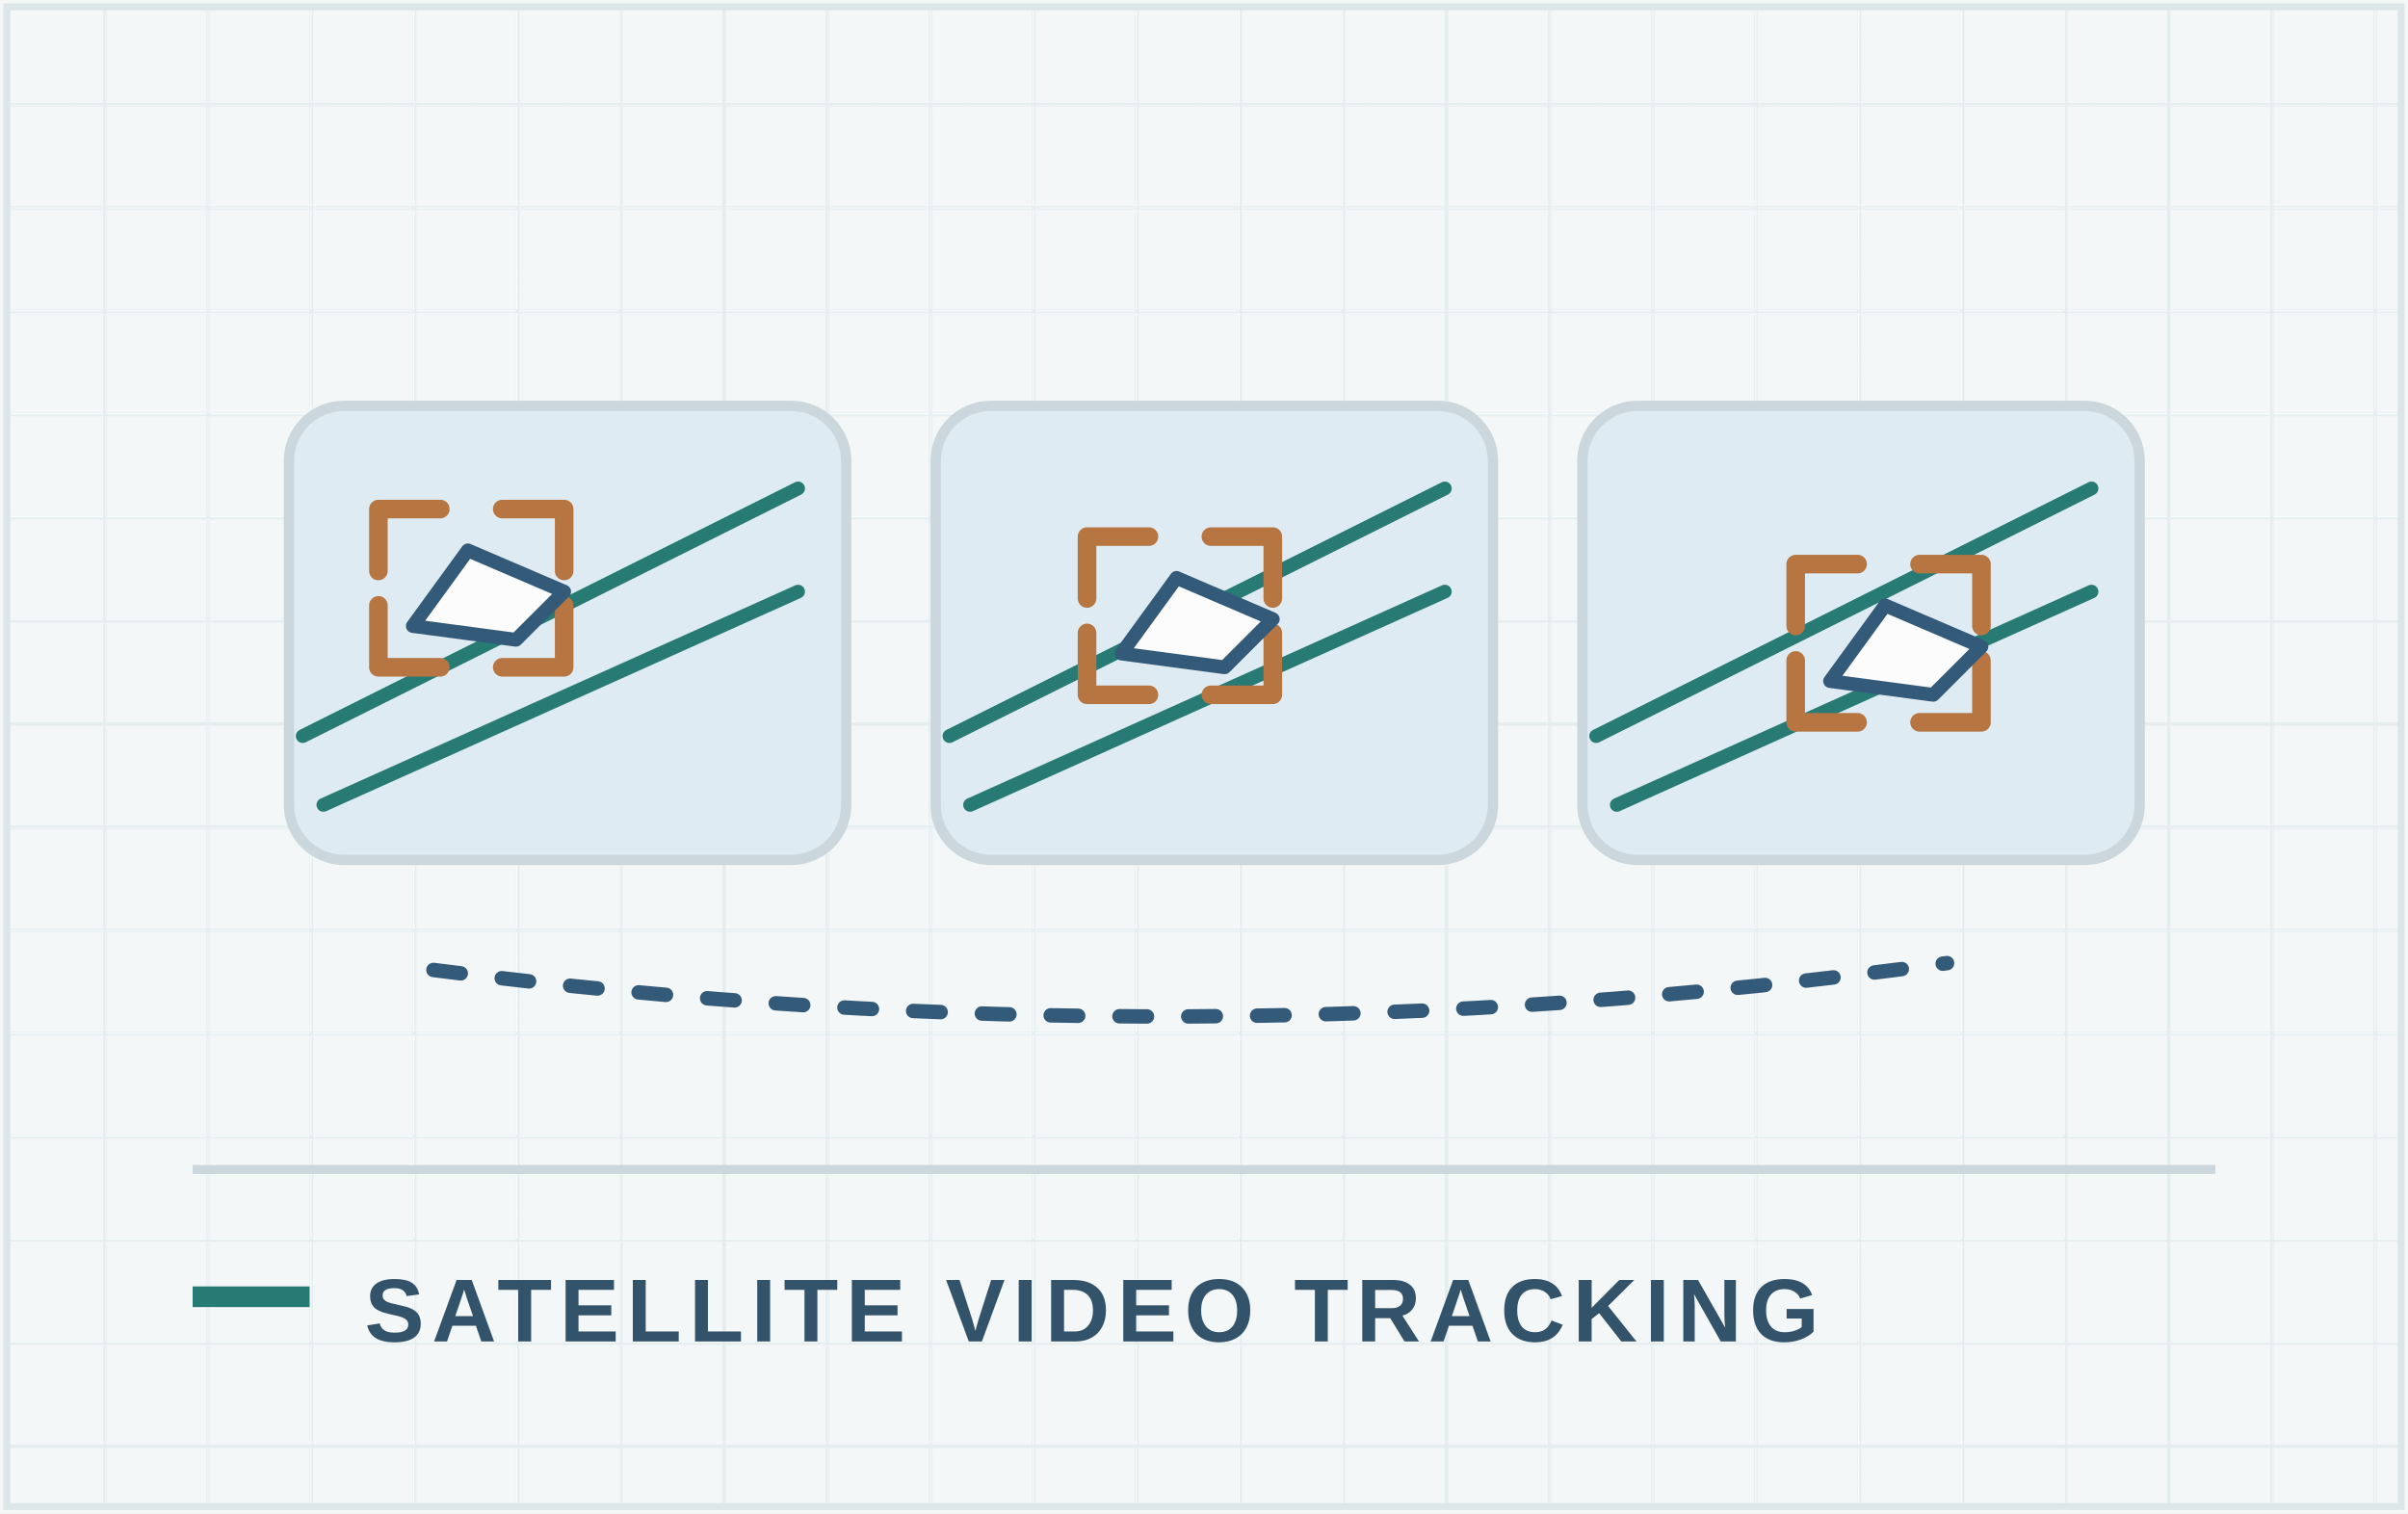
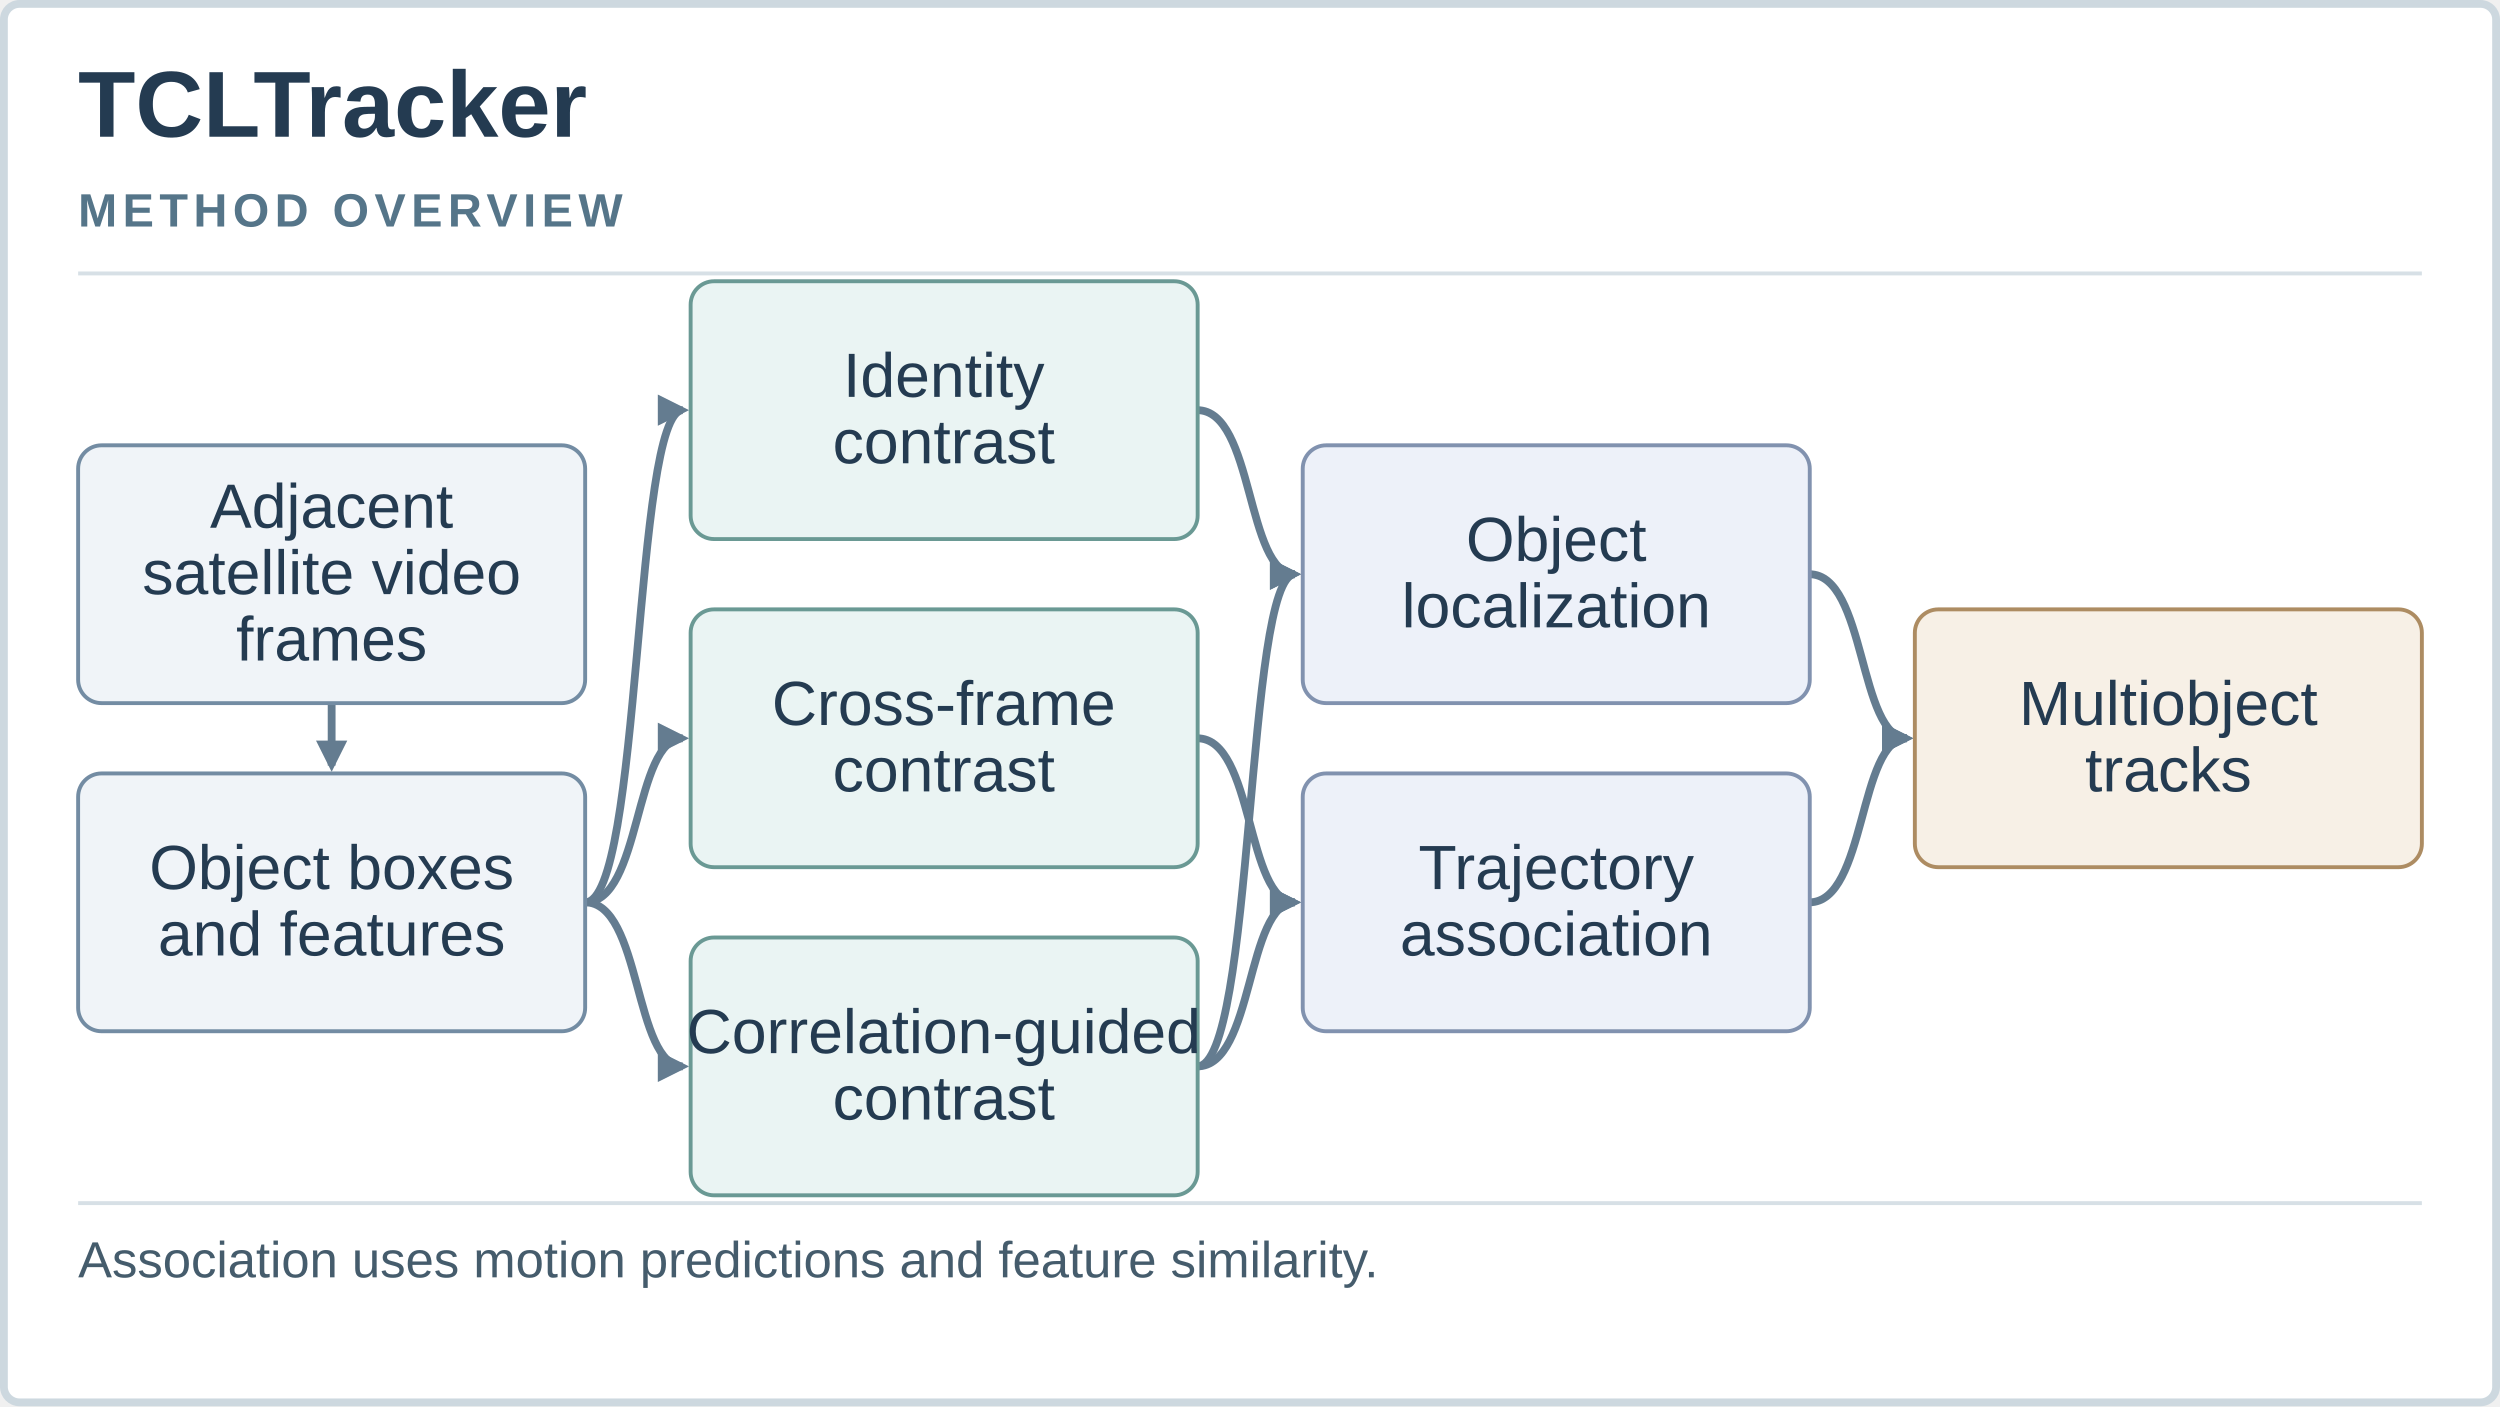
- <svg xmlns="http://www.w3.org/2000/svg" viewBox="0 0 350 220" width="350" height="220" role="img" aria-label="Satellite Video Tracking">
+ <svg xmlns="http://www.w3.org/2000/svg" viewBox="0 0 640 360" width="640" height="360" role="img" aria-labelledby="title desc">
  <defs>
-     <pattern id="grid" width="15" height="15" patternUnits="userSpaceOnUse">
-       <path d="M15 0H0V15" fill="none" stroke="#e6edef" />
-     </pattern>
+     <marker id="arrow" viewBox="0 0 10 10" refX="8" refY="5" markerWidth="4" markerHeight="4" orient="auto">
+       <path d="M0 0L10 5L0 10Z" fill="#647c90" />
+     </marker>
  </defs>
-   <rect width="350" height="220" fill="#f3f7f7" />
-   <rect x="1" y="1" width="348" height="218" fill="url(#grid)" stroke="#dce6e8" />
-   <g>
-     <g transform="translate(42 59) scale(1)">
-       <rect x="0" y="0" width="81" height="66" rx="8" fill="#deebf2" stroke="#cbd7dc" stroke-width="1.5" />
-       <path d="M2 48L74 12m-69 46 69-31" fill="none" stroke="#287b74" stroke-width="2" stroke-linecap="round" stroke-linejoin="round" />
-       <path d="M13 24v-9h9m9 0h9v9m0 5v9h-9m-9 0h-9v-9" fill="none" stroke="#b67541" stroke-width="2.7" stroke-linecap="round" stroke-linejoin="round" />
-       <path d="M18 32l8 -11 14 6-7 7Z" fill="#fbfcfb" stroke="#335a79" stroke-width="2" stroke-linecap="round" stroke-linejoin="round" />
+   <rect x="1" y="1" width="638" height="358" rx="4" fill="#fff" stroke="#cdd8df" stroke-width="2" />
+   <g font-family="Arial, sans-serif" fill="#243b51">
+     <text x="20" y="35" font-size="24" font-weight="700">TCLTracker</text>
+     <text x="20" y="58" font-size="12" font-weight="700" letter-spacing="1.4" fill="#557589">METHOD OVERVIEW</text>
+     <path d="M20 70H620 M20 308H620" stroke="#d7e0e6" />
+     <g stroke="#647c90" stroke-width="2" fill="none">
+       <path d="M149.8 231.0 C164.3 231.0 162.2 105.0 174.8 105.0" marker-end="url(#arrow)" />
+       <path d="M149.8 231.0 C164.3 231.0 162.2 189.0 174.8 189.0" marker-end="url(#arrow)" />
+       <path d="M149.8 231.0 C164.3 231.0 162.2 273.0 174.8 273.0" marker-end="url(#arrow)" />
+       <path d="M306.5 105.0 C321.1 105.0 318.9 147.0 331.5 147.0" marker-end="url(#arrow)" />
+       <path d="M306.5 189.0 C321.1 189.0 318.9 231.0 331.5 231.0" marker-end="url(#arrow)" />
+       <path d="M306.5 273.0 C321.1 273.0 318.9 147.0 331.5 147.0" marker-end="url(#arrow)" />
+       <path d="M306.5 273.0 C321.1 273.0 318.9 231.0 331.5 231.0" marker-end="url(#arrow)" />
+       <path d="M463.2 147.0 C477.8 147.0 475.7 189.0 488.2 189.0" marker-end="url(#arrow)" />
+       <path d="M463.2 231.0 C477.8 231.0 475.7 189.0 488.2 189.0" marker-end="url(#arrow)" />
+       <path d="M84.9 180.0V196.0" marker-end="url(#arrow)" />
    </g>
-     <g transform="translate(136 59) scale(1)">
-       <rect x="0" y="0" width="81" height="66" rx="8" fill="#deebf2" stroke="#cbd7dc" stroke-width="1.5" />
-       <path d="M2 48L74 12m-69 46 69-31" fill="none" stroke="#287b74" stroke-width="2" stroke-linecap="round" stroke-linejoin="round" />
-       <path d="M22 28v-9h9m9 0h9v9m0 5v9h-9m-9 0h-9v-9" fill="none" stroke="#b67541" stroke-width="2.7" stroke-linecap="round" stroke-linejoin="round" />
-       <path d="M27 36l8 -11 14 6-7 7Z" fill="#fbfcfb" stroke="#335a79" stroke-width="2" stroke-linecap="round" stroke-linejoin="round" />
-     </g>
-     <g transform="translate(230 59) scale(1)">
-       <rect x="0" y="0" width="81" height="66" rx="8" fill="#deebf2" stroke="#cbd7dc" stroke-width="1.5" />
-       <path d="M2 48L74 12m-69 46 69-31" fill="none" stroke="#287b74" stroke-width="2" stroke-linecap="round" stroke-linejoin="round" />
-       <path d="M31 32v-9h9m9 0h9v9m0 5v9h-9m-9 0h-9v-9" fill="none" stroke="#b67541" stroke-width="2.7" stroke-linecap="round" stroke-linejoin="round" />
-       <path d="M36 40l8 -11 14 6-7 7Z" fill="#fbfcfb" stroke="#335a79" stroke-width="2" stroke-linecap="round" stroke-linejoin="round" />
-     </g>
-     <path d="M63 141Q173 155 283 140" fill="none" stroke="#335a79" stroke-width="2.1" stroke-linecap="round" stroke-linejoin="round" stroke-dasharray="4 6" />
+     <rect x="20.0" y="114.0" width="129.8" height="66" rx="6" fill="#f0f4f8" stroke="#738ca3" />
+     <text x="84.9" y="135.1" text-anchor="middle" font-size="16">Adjacent</text>
+     <text x="84.9" y="152.1" text-anchor="middle" font-size="16">satellite video</text>
+     <text x="84.9" y="169.1" text-anchor="middle" font-size="16">frames</text>
+     <rect x="20.0" y="198.0" width="129.8" height="66" rx="6" fill="#f0f4f8" stroke="#738ca3" />
+     <text x="84.9" y="227.6" text-anchor="middle" font-size="16">Object boxes</text>
+     <text x="84.9" y="244.6" text-anchor="middle" font-size="16">and features</text>
+     <rect x="176.8" y="72.0" width="129.8" height="66" rx="6" fill="#eaf4f3" stroke="#6a9994" />
+     <text x="241.6" y="101.6" text-anchor="middle" font-size="16">Identity</text>
+     <text x="241.6" y="118.6" text-anchor="middle" font-size="16">contrast</text>
+     <rect x="176.8" y="156.0" width="129.8" height="66" rx="6" fill="#eaf4f3" stroke="#6a9994" />
+     <text x="241.6" y="185.6" text-anchor="middle" font-size="16">Cross-frame</text>
+     <text x="241.6" y="202.6" text-anchor="middle" font-size="16">contrast</text>
+     <rect x="176.8" y="240.0" width="129.8" height="66" rx="6" fill="#eaf4f3" stroke="#6a9994" />
+     <text x="241.6" y="269.6" text-anchor="middle" font-size="16">Correlation-guided</text>
+     <text x="241.6" y="286.6" text-anchor="middle" font-size="16">contrast</text>
+     <rect x="333.5" y="114.0" width="129.8" height="66" rx="6" fill="#edf1f9" stroke="#8192af" />
+     <text x="398.4" y="143.6" text-anchor="middle" font-size="16">Object</text>
+     <text x="398.4" y="160.6" text-anchor="middle" font-size="16">localization</text>
+     <rect x="333.5" y="198.0" width="129.8" height="66" rx="6" fill="#edf1f9" stroke="#8192af" />
+     <text x="398.4" y="227.6" text-anchor="middle" font-size="16">Trajectory</text>
+     <text x="398.4" y="244.6" text-anchor="middle" font-size="16">association</text>
+     <rect x="490.2" y="156.0" width="129.8" height="66" rx="6" fill="#f7f0e6" stroke="#ad8c62" />
+     <text x="555.1" y="185.6" text-anchor="middle" font-size="16">Multiobject</text>
+     <text x="555.1" y="202.6" text-anchor="middle" font-size="16">tracks</text>
+     <text x="20" y="327" font-size="13" fill="#455c6c">Association uses motion predictions and feature similarity.</text>
  </g>
-   <path d="M28 170H322" fill="none" stroke="#cbd7dc" stroke-width="1.3" />
-   <rect x="28" y="187" width="17" height="3" fill="#287b74" />
-   <text x="53" y="195" fill="#33536a" font-family="Arial,sans-serif" font-size="13" font-weight="700" letter-spacing="1.1">SATELLITE VIDEO TRACKING</text>
</svg>
